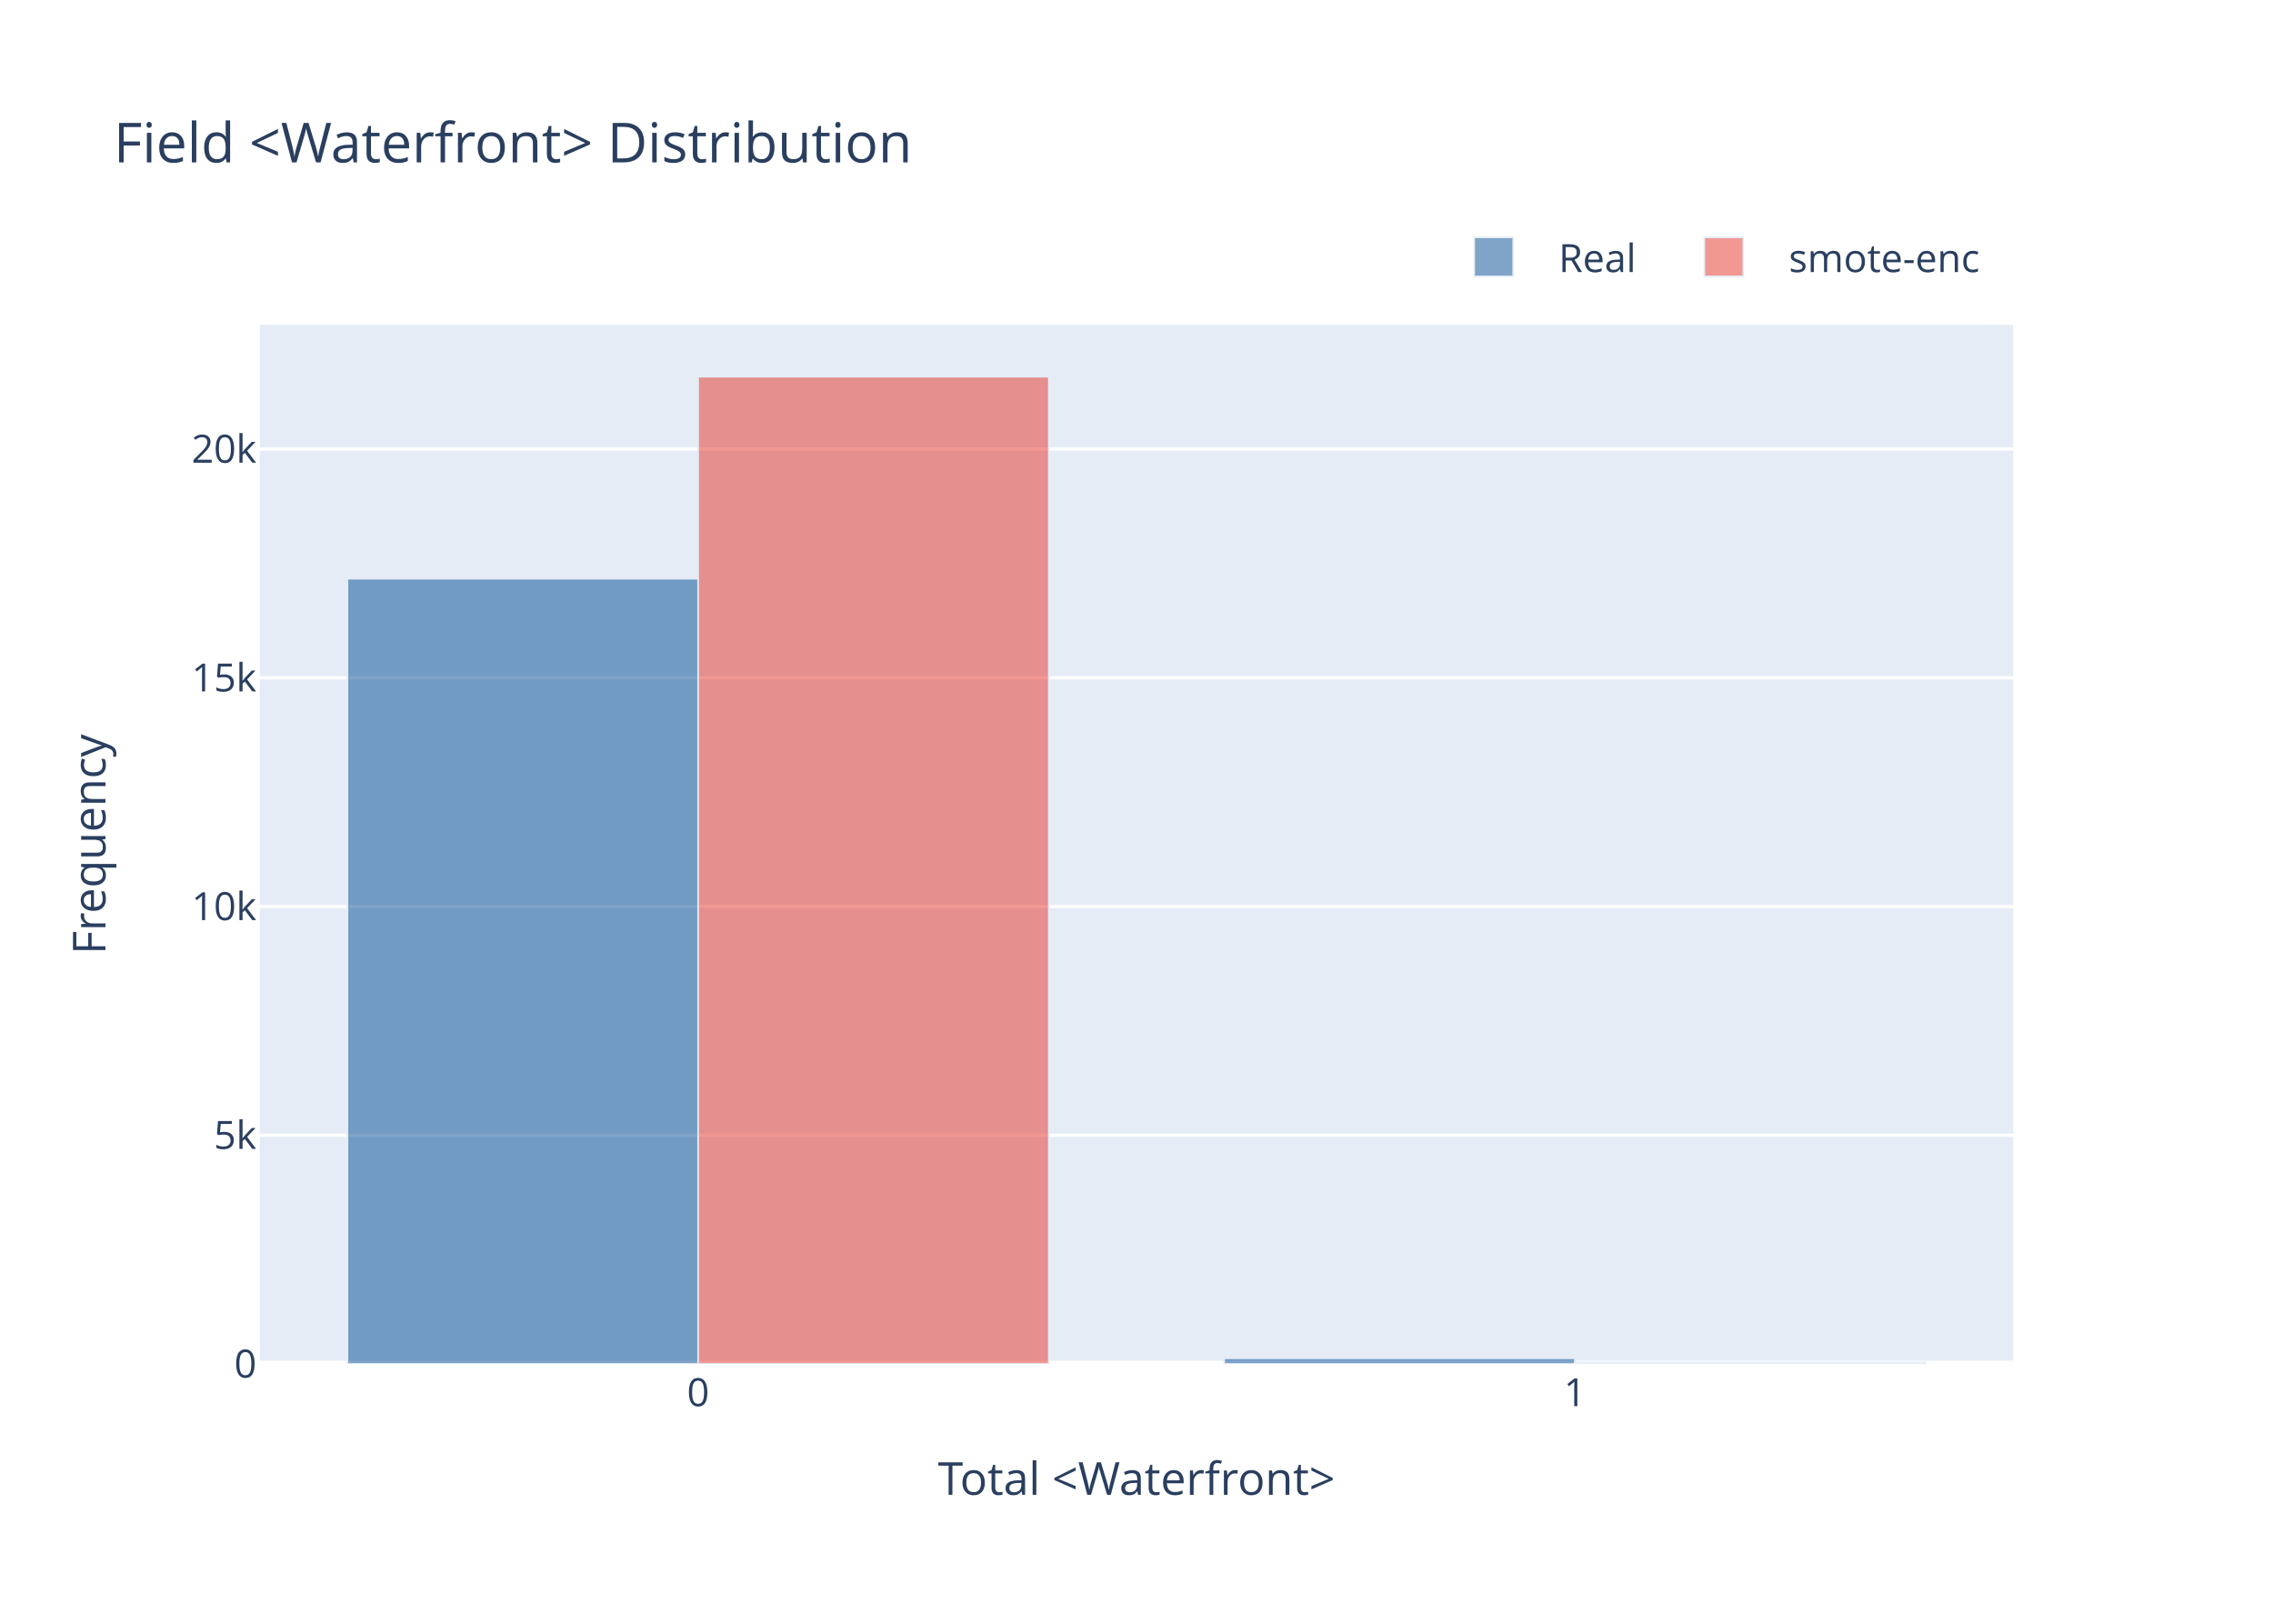
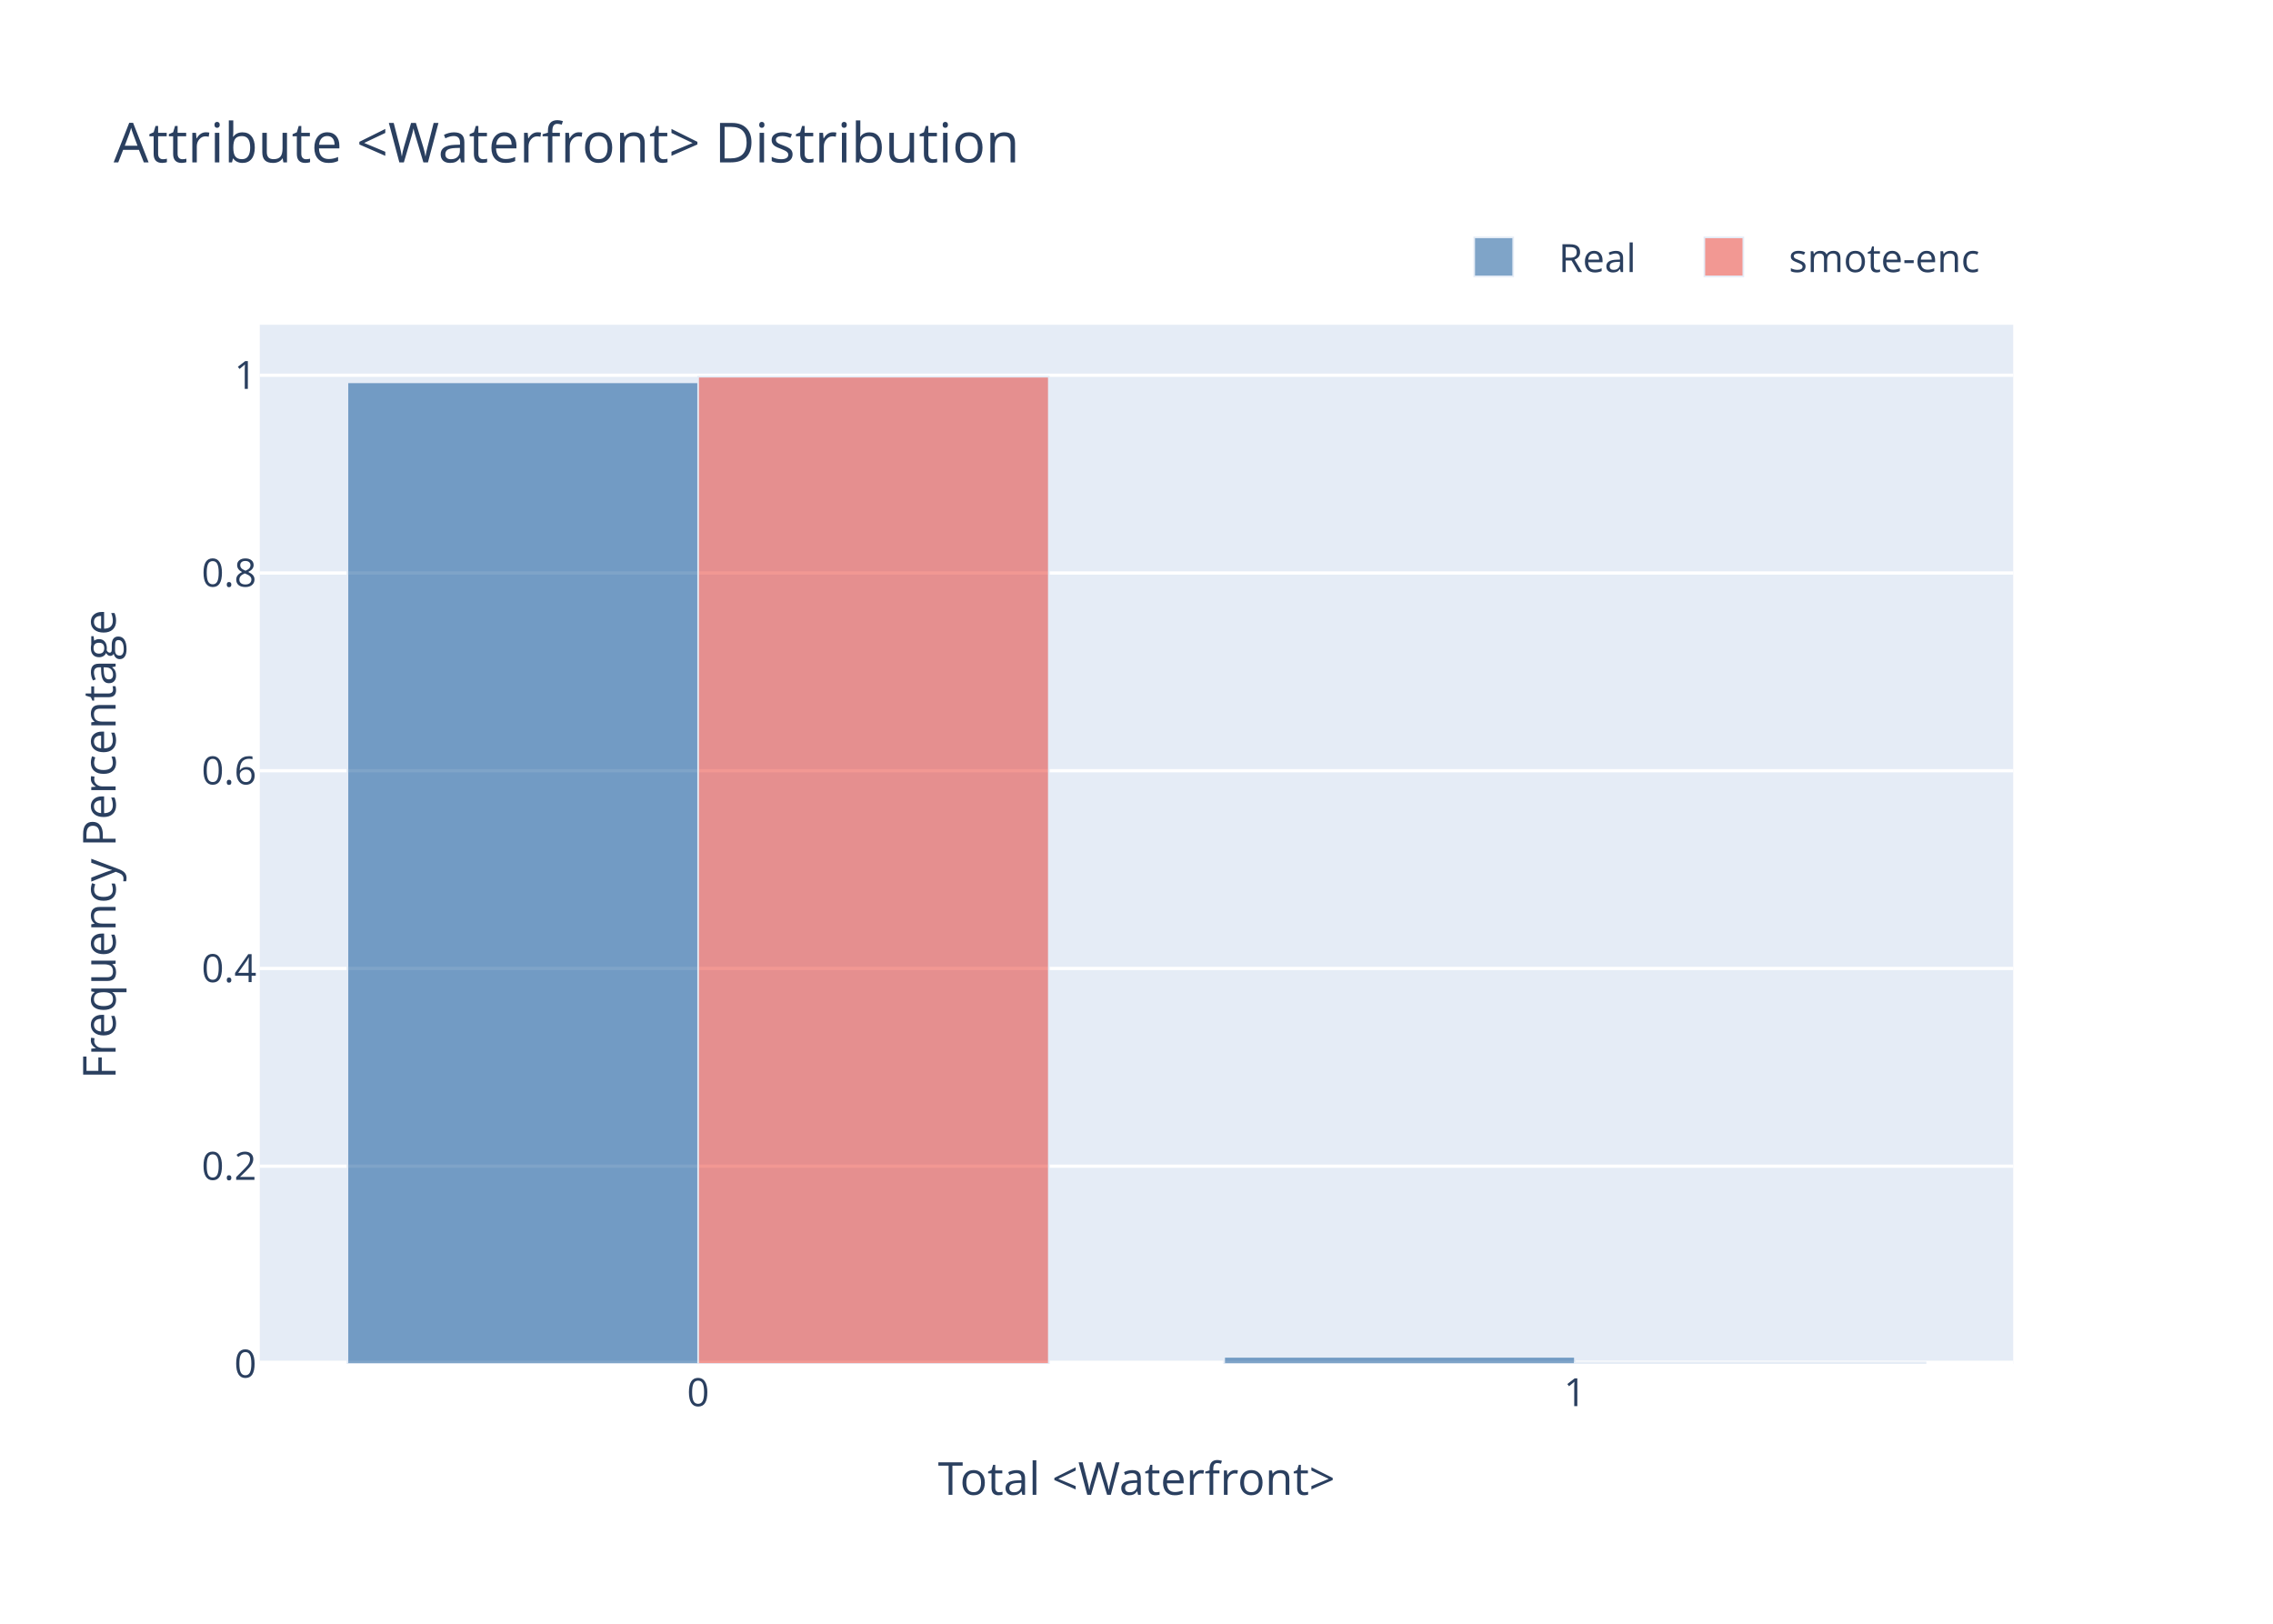
<svg xmlns="http://www.w3.org/2000/svg" class="main-svg" width="700" height="500" style="" viewBox="0 0 700 500">
  <rect x="0" y="0" width="700" height="500" style="fill: rgb(255, 255, 255); fill-opacity: 1;" />
-   <defs id="defs-201c12">
+   <defs id="defs-6f5113">
    <g class="clips">
-       <clipPath id="clip201c12xyplot" class="plotclip">
+       <clipPath id="clip6f5113xyplot" class="plotclip">
        <rect width="540" height="320" />
      </clipPath>
-       <clipPath class="axesclip" id="clip201c12x">
+       <clipPath class="axesclip" id="clip6f5113x">
        <rect x="80" y="0" width="540" height="500" />
      </clipPath>
-       <clipPath class="axesclip" id="clip201c12y">
+       <clipPath class="axesclip" id="clip6f5113y">
        <rect x="0" y="100" width="700" height="320" />
      </clipPath>
-       <clipPath class="axesclip" id="clip201c12xy">
+       <clipPath class="axesclip" id="clip6f5113xy">
        <rect x="80" y="100" width="540" height="320" />
      </clipPath>
    </g>
    <g class="gradients" />
    <g class="patterns" />
  </defs>
  <g class="bglayer">
    <rect class="bg" x="80" y="100" width="540" height="320" style="fill: rgb(229, 236, 246); fill-opacity: 1; stroke-width: 0;" />
  </g>
  <g class="layer-below">
    <g class="imagelayer" />
    <g class="shapelayer" />
  </g>
  <g class="cartesianlayer">
    <g class="subplot xy">
      <g class="layer-subplot">
        <g class="shapelayer" />
        <g class="imagelayer" />
      </g>
      <g class="minor-gridlayer">
        <g class="x" />
        <g class="y" />
      </g>
      <g class="gridlayer">
        <g class="x" />
        <g class="y">
-           <path class="ygrid crisp" transform="translate(0,349.57)" d="M80,0h540" style="stroke: rgb(255, 255, 255); stroke-opacity: 1; stroke-width: 1px;" />
-           <path class="ygrid crisp" transform="translate(0,279.14)" d="M80,0h540" style="stroke: rgb(255, 255, 255); stroke-opacity: 1; stroke-width: 1px;" />
-           <path class="ygrid crisp" transform="translate(0,208.71)" d="M80,0h540" style="stroke: rgb(255, 255, 255); stroke-opacity: 1; stroke-width: 1px;" />
-           <path class="ygrid crisp" transform="translate(0,138.28)" d="M80,0h540" style="stroke: rgb(255, 255, 255); stroke-opacity: 1; stroke-width: 1px;" />
+           <path class="ygrid crisp" transform="translate(0,359.11)" d="M80,0h540" style="stroke: rgb(255, 255, 255); stroke-opacity: 1; stroke-width: 1px;" />
+           <path class="ygrid crisp" transform="translate(0,298.22)" d="M80,0h540" style="stroke: rgb(255, 255, 255); stroke-opacity: 1; stroke-width: 1px;" />
+           <path class="ygrid crisp" transform="translate(0,237.33)" d="M80,0h540" style="stroke: rgb(255, 255, 255); stroke-opacity: 1; stroke-width: 1px;" />
+           <path class="ygrid crisp" transform="translate(0,176.44)" d="M80,0h540" style="stroke: rgb(255, 255, 255); stroke-opacity: 1; stroke-width: 1px;" />
+           <path class="ygrid crisp" transform="translate(0,115.55)" d="M80,0h540" style="stroke: rgb(255, 255, 255); stroke-opacity: 1; stroke-width: 1px;" />
        </g>
      </g>
      <g class="zerolinelayer">
        <path class="yzl zl crisp" transform="translate(0,420)" d="M80,0h540" style="stroke: rgb(255, 255, 255); stroke-opacity: 1; stroke-width: 2px;" />
      </g>
      <path class="xlines-below" />
      <path class="ylines-below" />
      <g class="overlines-below" />
      <g class="xaxislayer-below" />
      <g class="yaxislayer-below" />
      <g class="overaxes-below" />
-       <g class="plot" transform="translate(80,100)" clip-path="url(#clip201c12xyplot)">
+       <g class="plot" transform="translate(80,100)" clip-path="url(#clip6f5113xyplot)">
        <g class="barlayer mlayer">
          <g class="trace bars" style="opacity: 1;">
            <g class="points">
              <g class="point">
-                 <path d="M27,320V78.2H135V320Z" style="vector-effect: none; opacity: 1; stroke-width: 0.5px; fill: rgb(0, 75, 147); fill-opacity: 0.5; stroke: rgb(229, 236, 246); stroke-opacity: 1;" />
+                 <path d="M27,320V17.73H135V320Z" style="vector-effect: none; opacity: 1; stroke-width: 0.5px; fill: rgb(0, 75, 147); fill-opacity: 0.5; stroke: rgb(229, 236, 246); stroke-opacity: 1;" />
              </g>
              <g class="point">
-                 <path d="M297,320V318.25H405V320Z" style="vector-effect: none; opacity: 1; stroke-width: 0.5px; fill: rgb(0, 75, 147); fill-opacity: 0.5; stroke: rgb(229, 236, 246); stroke-opacity: 1;" />
+                 <path d="M297,320V317.82H405V320Z" style="vector-effect: none; opacity: 1; stroke-width: 0.5px; fill: rgb(0, 75, 147); fill-opacity: 0.5; stroke: rgb(229, 236, 246); stroke-opacity: 1;" />
              </g>
            </g>
          </g>
          <g class="trace bars" style="opacity: 1;">
            <g class="points">
              <g class="point">
                <path d="M135,320V16H243V320Z" style="vector-effect: none; opacity: 1; stroke-width: 0.5px; fill: rgb(230, 51, 41); fill-opacity: 0.5; stroke: rgb(229, 236, 246); stroke-opacity: 1;" />
              </g>
              <g class="point">
                <path d="M405,320V319.55H513V320Z" style="vector-effect: none; opacity: 1; stroke-width: 0.5px; fill: rgb(230, 51, 41); fill-opacity: 0.5; stroke: rgb(229, 236, 246); stroke-opacity: 1;" />
              </g>
            </g>
          </g>
        </g>
      </g>
      <g class="overplot" />
      <path class="xlines-above crisp" d="M0,0" style="fill: none;" />
      <path class="ylines-above crisp" d="M0,0" style="fill: none;" />
      <g class="overlines-above" />
      <g class="xaxislayer-above">
        <g class="xtick">
          <text text-anchor="middle" x="0" y="433" transform="translate(215,0)" style="font-family: 'Open Sans', verdana, arial, sans-serif; font-size: 12px; fill: rgb(42, 63, 95); fill-opacity: 1; white-space: pre; opacity: 1;">0</text>
        </g>
        <g class="xtick">
          <text text-anchor="middle" x="0" y="433" transform="translate(485,0)" style="font-family: 'Open Sans', verdana, arial, sans-serif; font-size: 12px; fill: rgb(42, 63, 95); fill-opacity: 1; white-space: pre; opacity: 1;">1</text>
        </g>
      </g>
      <g class="yaxislayer-above">
        <g class="ytick">
          <text text-anchor="end" x="79" y="4.2" transform="translate(0,420)" style="font-family: 'Open Sans', verdana, arial, sans-serif; font-size: 12px; fill: rgb(42, 63, 95); fill-opacity: 1; white-space: pre; opacity: 1;">0</text>
        </g>
        <g class="ytick">
-           <text text-anchor="end" x="79" y="4.2" style="font-family: 'Open Sans', verdana, arial, sans-serif; font-size: 12px; fill: rgb(42, 63, 95); fill-opacity: 1; white-space: pre; opacity: 1;" transform="translate(0,349.57)">5k</text>
+           <text text-anchor="end" x="79" y="4.2" style="font-family: 'Open Sans', verdana, arial, sans-serif; font-size: 12px; fill: rgb(42, 63, 95); fill-opacity: 1; white-space: pre; opacity: 1;" transform="translate(0,359.11)">0.2</text>
        </g>
        <g class="ytick">
-           <text text-anchor="end" x="79" y="4.2" style="font-family: 'Open Sans', verdana, arial, sans-serif; font-size: 12px; fill: rgb(42, 63, 95); fill-opacity: 1; white-space: pre; opacity: 1;" transform="translate(0,279.14)">10k</text>
+           <text text-anchor="end" x="79" y="4.2" style="font-family: 'Open Sans', verdana, arial, sans-serif; font-size: 12px; fill: rgb(42, 63, 95); fill-opacity: 1; white-space: pre; opacity: 1;" transform="translate(0,298.22)">0.4</text>
        </g>
        <g class="ytick">
-           <text text-anchor="end" x="79" y="4.2" style="font-family: 'Open Sans', verdana, arial, sans-serif; font-size: 12px; fill: rgb(42, 63, 95); fill-opacity: 1; white-space: pre; opacity: 1;" transform="translate(0,208.71)">15k</text>
+           <text text-anchor="end" x="79" y="4.2" style="font-family: 'Open Sans', verdana, arial, sans-serif; font-size: 12px; fill: rgb(42, 63, 95); fill-opacity: 1; white-space: pre; opacity: 1;" transform="translate(0,237.33)">0.6</text>
        </g>
        <g class="ytick">
-           <text text-anchor="end" x="79" y="4.2" style="font-family: 'Open Sans', verdana, arial, sans-serif; font-size: 12px; fill: rgb(42, 63, 95); fill-opacity: 1; white-space: pre; opacity: 1;" transform="translate(0,138.28)">20k</text>
+           <text text-anchor="end" x="79" y="4.2" style="font-family: 'Open Sans', verdana, arial, sans-serif; font-size: 12px; fill: rgb(42, 63, 95); fill-opacity: 1; white-space: pre; opacity: 1;" transform="translate(0,176.44)">0.8</text>
+         </g>
+         <g class="ytick">
+           <text text-anchor="end" x="79" y="4.2" style="font-family: 'Open Sans', verdana, arial, sans-serif; font-size: 12px; fill: rgb(42, 63, 95); fill-opacity: 1; white-space: pre; opacity: 1;" transform="translate(0,115.55)">1</text>
        </g>
      </g>
      <g class="overaxes-above" />
    </g>
  </g>
  <g class="polarlayer" />
  <g class="smithlayer" />
  <g class="ternarylayer" />
  <g class="geolayer" />
  <g class="funnelarealayer" />
  <g class="pielayer" />
  <g class="iciclelayer" />
  <g class="treemaplayer" />
  <g class="sunburstlayer" />
  <g class="glimages" />
-   <defs id="topdefs-201c12">
+   <defs id="topdefs-6f5113">
    <g class="clips" />
-     <clipPath id="legend201c12">
+     <clipPath id="legend6f5113">
      <rect width="180" height="29" x="0" y="0" />
    </clipPath>
  </defs>
  <g class="layer-above">
    <g class="imagelayer" />
    <g class="shapelayer" />
  </g>
  <g class="infolayer">
    <g class="legend" pointer-events="all" transform="translate(440,64.6)">
      <rect class="bg" shape-rendering="crispEdges" width="180" height="29" x="0" y="0" style="stroke: rgb(68, 68, 68); stroke-opacity: 1; fill: rgb(255, 255, 255); fill-opacity: 1; stroke-width: 0px;" />
-       <g class="scrollbox" transform="" clip-path="url(#legend201c12)">
+       <g class="scrollbox" transform="" clip-path="url(#legend6f5113)">
        <g class="groups">
          <g class="traces" transform="translate(0,14.5)" style="opacity: 1;">
            <text class="legendtext" text-anchor="start" x="40" y="4.68" style="font-family: 'Open Sans', verdana, arial, sans-serif; font-size: 12px; fill: rgb(42, 63, 95); fill-opacity: 1; white-space: pre;">Real</text>
            <g class="layers" style="opacity: 1;">
              <g class="legendfill" />
              <g class="legendlines" />
              <g class="legendsymbols">
                <g class="legendpoints">
                  <path class="legendundefined" d="M6,6H-6V-6H6Z" transform="translate(20,0)" style="stroke-width: 0.5px; fill: rgb(0, 75, 147); fill-opacity: 0.5; stroke: rgb(229, 236, 246); stroke-opacity: 1;" />
                </g>
              </g>
            </g>
            <rect class="legendtoggle" x="0" y="-9.5" width="68.375" height="19" style="fill: rgb(0, 0, 0); fill-opacity: 0;" />
          </g>
          <g class="traces" transform="translate(70.875,14.5)" style="opacity: 1;">
            <text class="legendtext" text-anchor="start" x="40" y="4.68" style="font-family: 'Open Sans', verdana, arial, sans-serif; font-size: 12px; fill: rgb(42, 63, 95); fill-opacity: 1; white-space: pre;">smote-enc</text>
            <g class="layers" style="opacity: 1;">
              <g class="legendfill" />
              <g class="legendlines" />
              <g class="legendsymbols">
                <g class="legendpoints">
                  <path class="legendundefined" d="M6,6H-6V-6H6Z" transform="translate(20,0)" style="stroke-width: 0.5px; fill: rgb(230, 51, 41); fill-opacity: 0.5; stroke: rgb(229, 236, 246); stroke-opacity: 1;" />
                </g>
              </g>
            </g>
            <rect class="legendtoggle" x="0" y="-9.5" width="105.797" height="19" style="fill: rgb(0, 0, 0); fill-opacity: 0;" />
          </g>
        </g>
      </g>
      <rect class="scrollbar" rx="20" ry="3" width="0" height="0" x="0" y="0" style="fill: rgb(128, 139, 164); fill-opacity: 1;" />
    </g>
    <g class="g-gtitle">
-       <text class="gtitle" x="35" y="50" text-anchor="start" dy="0em" style="font-family: 'Open Sans', verdana, arial, sans-serif; font-size: 17px; fill: rgb(42, 63, 95); opacity: 1; font-weight: normal; white-space: pre;">Field &lt;Waterfront&gt; Distribution</text>
+       <text class="gtitle" x="35" y="50" text-anchor="start" dy="0em" style="font-family: 'Open Sans', verdana, arial, sans-serif; font-size: 17px; fill: rgb(42, 63, 95); opacity: 1; font-weight: normal; white-space: pre;">Attribute &lt;Waterfront&gt; Distribution</text>
    </g>
    <g class="g-xtitle">
      <text class="xtitle" x="350" y="460.3" text-anchor="middle" style="font-family: 'Open Sans', verdana, arial, sans-serif; font-size: 14px; fill: rgb(42, 63, 95); opacity: 1; font-weight: normal; white-space: pre;">Total &lt;Waterfront&gt;</text>
    </g>
    <g class="g-ytitle">
-       <text class="ytitle" transform="rotate(-90,32.48125,260)" x="32.481" y="260" text-anchor="middle" style="font-family: 'Open Sans', verdana, arial, sans-serif; font-size: 14px; fill: rgb(42, 63, 95); opacity: 1; font-weight: normal; white-space: pre;">Frequency</text>
+       <text class="ytitle" transform="rotate(-90,35.60625,260)" x="35.606" y="260" text-anchor="middle" style="font-family: 'Open Sans', verdana, arial, sans-serif; font-size: 14px; fill: rgb(42, 63, 95); opacity: 1; font-weight: normal; white-space: pre;">Frequency Percentage</text>
    </g>
  </g>
</svg>
